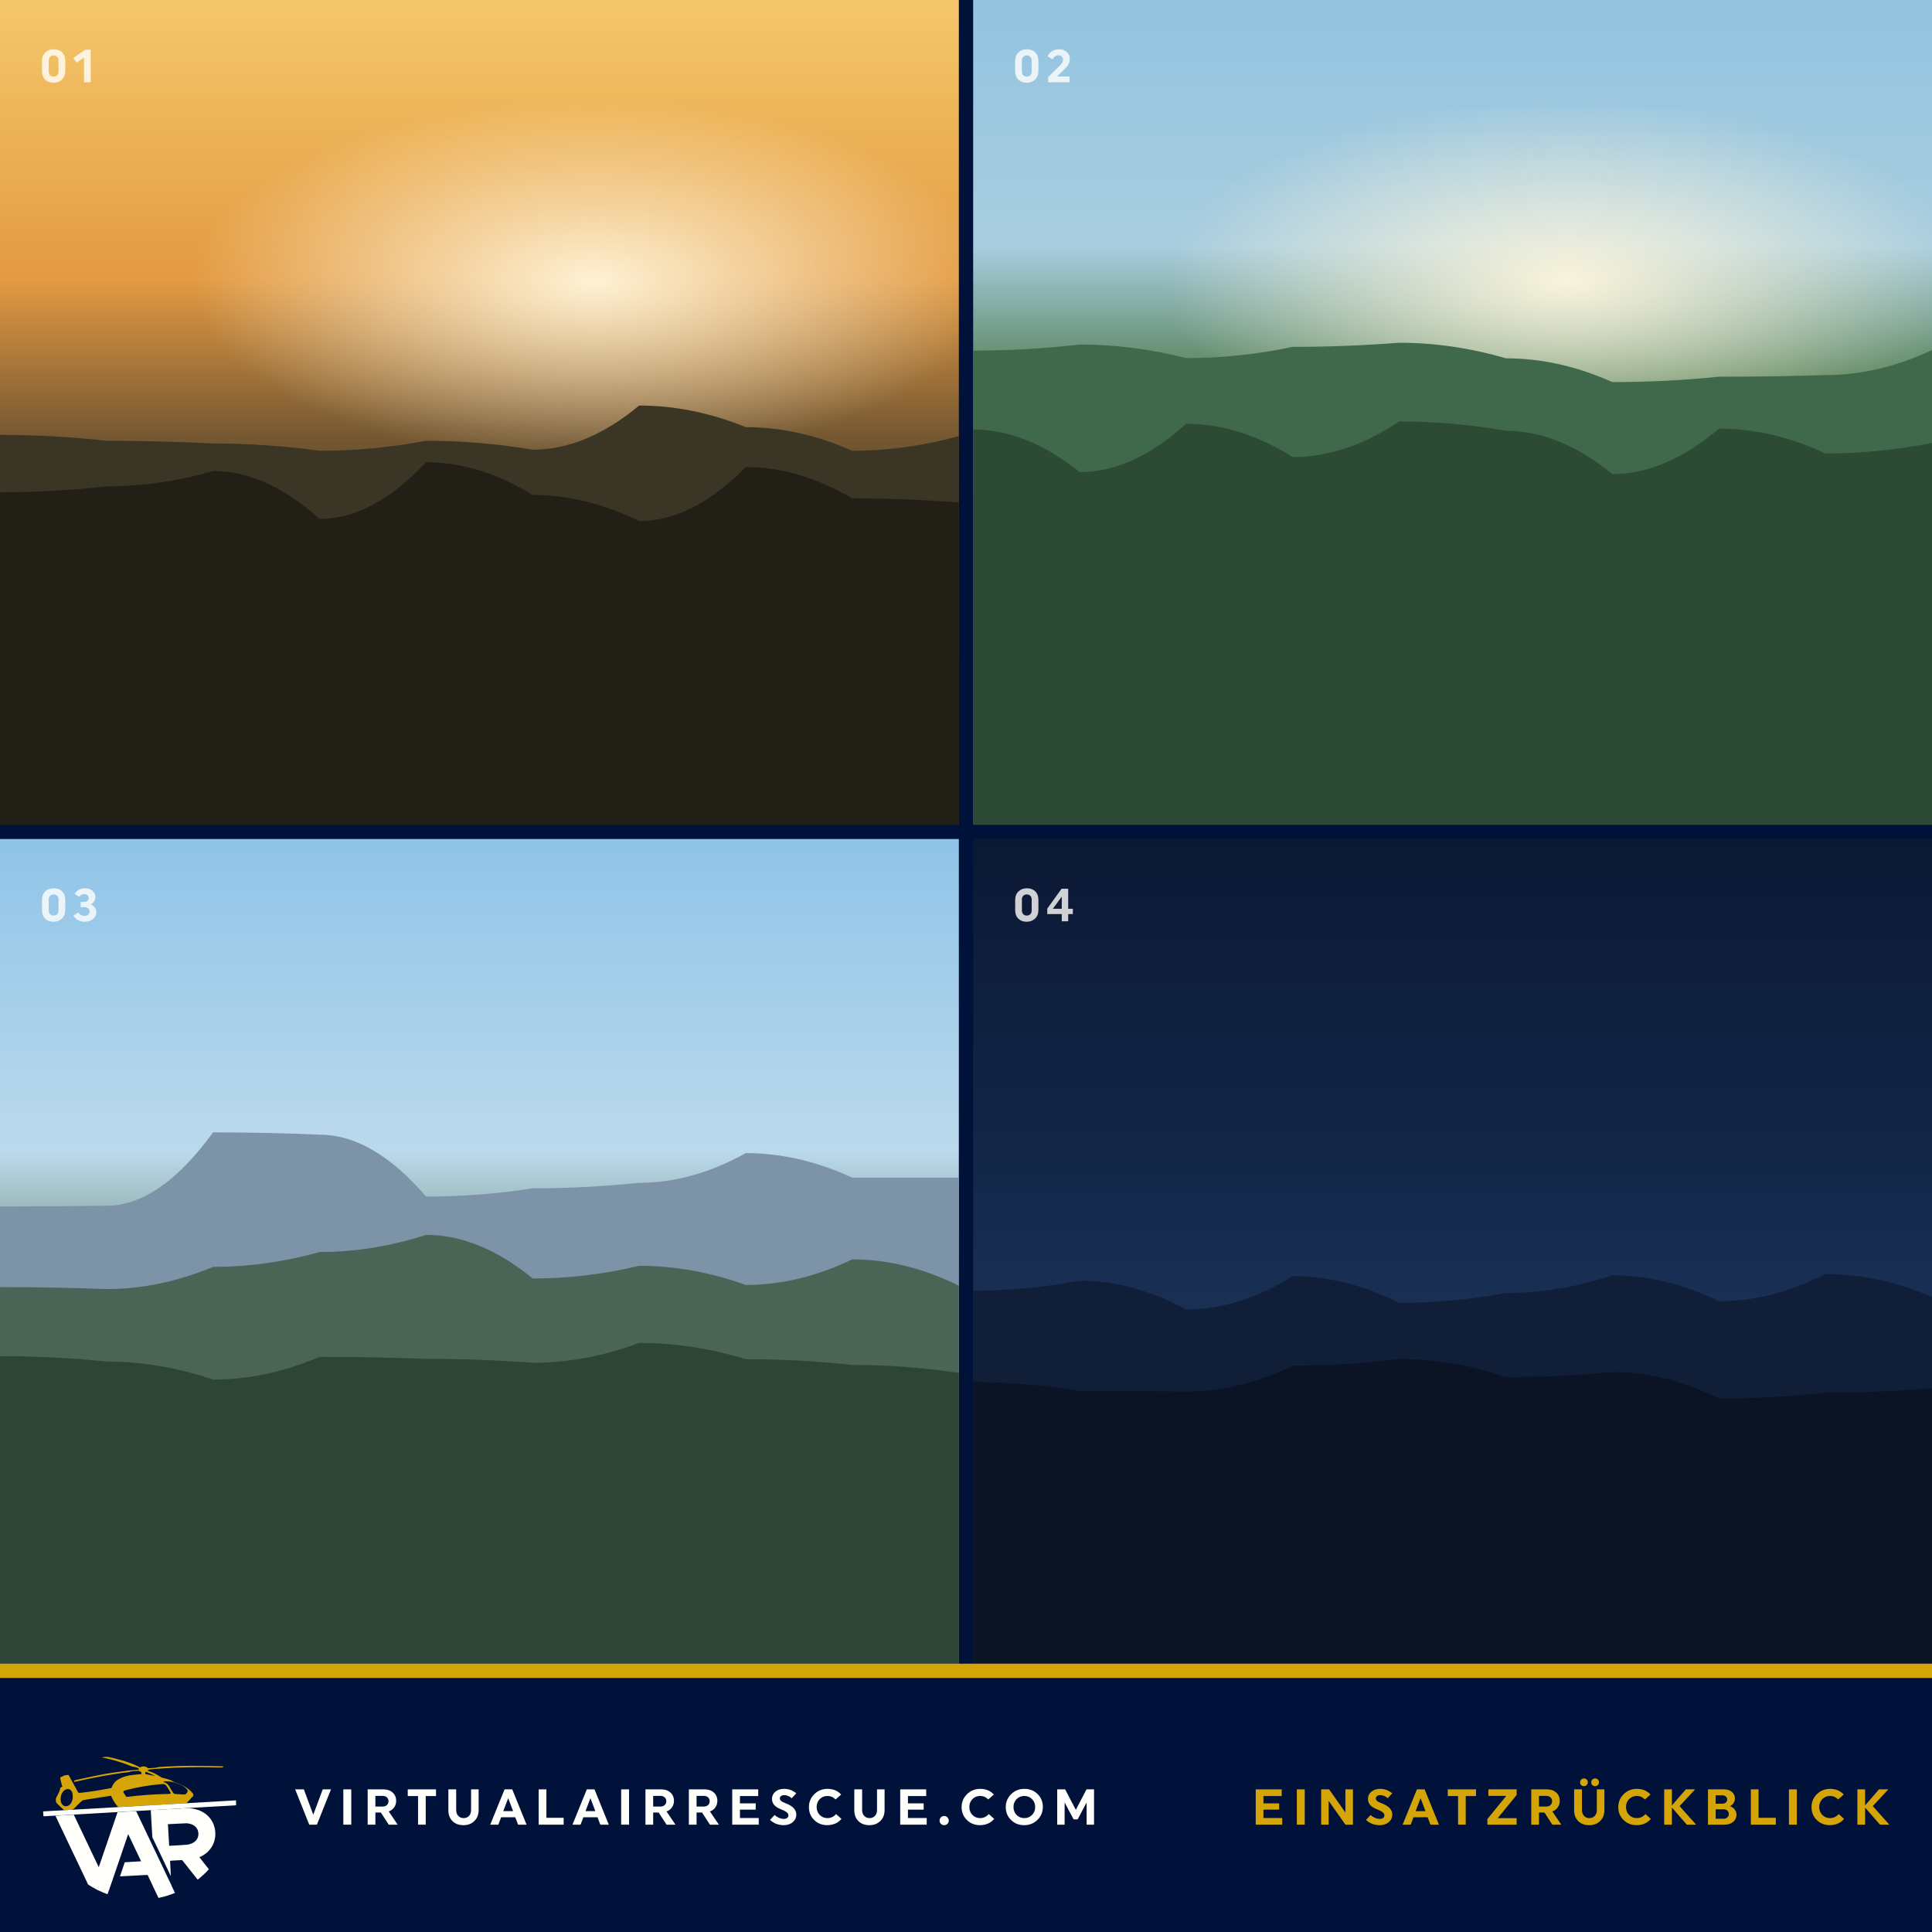
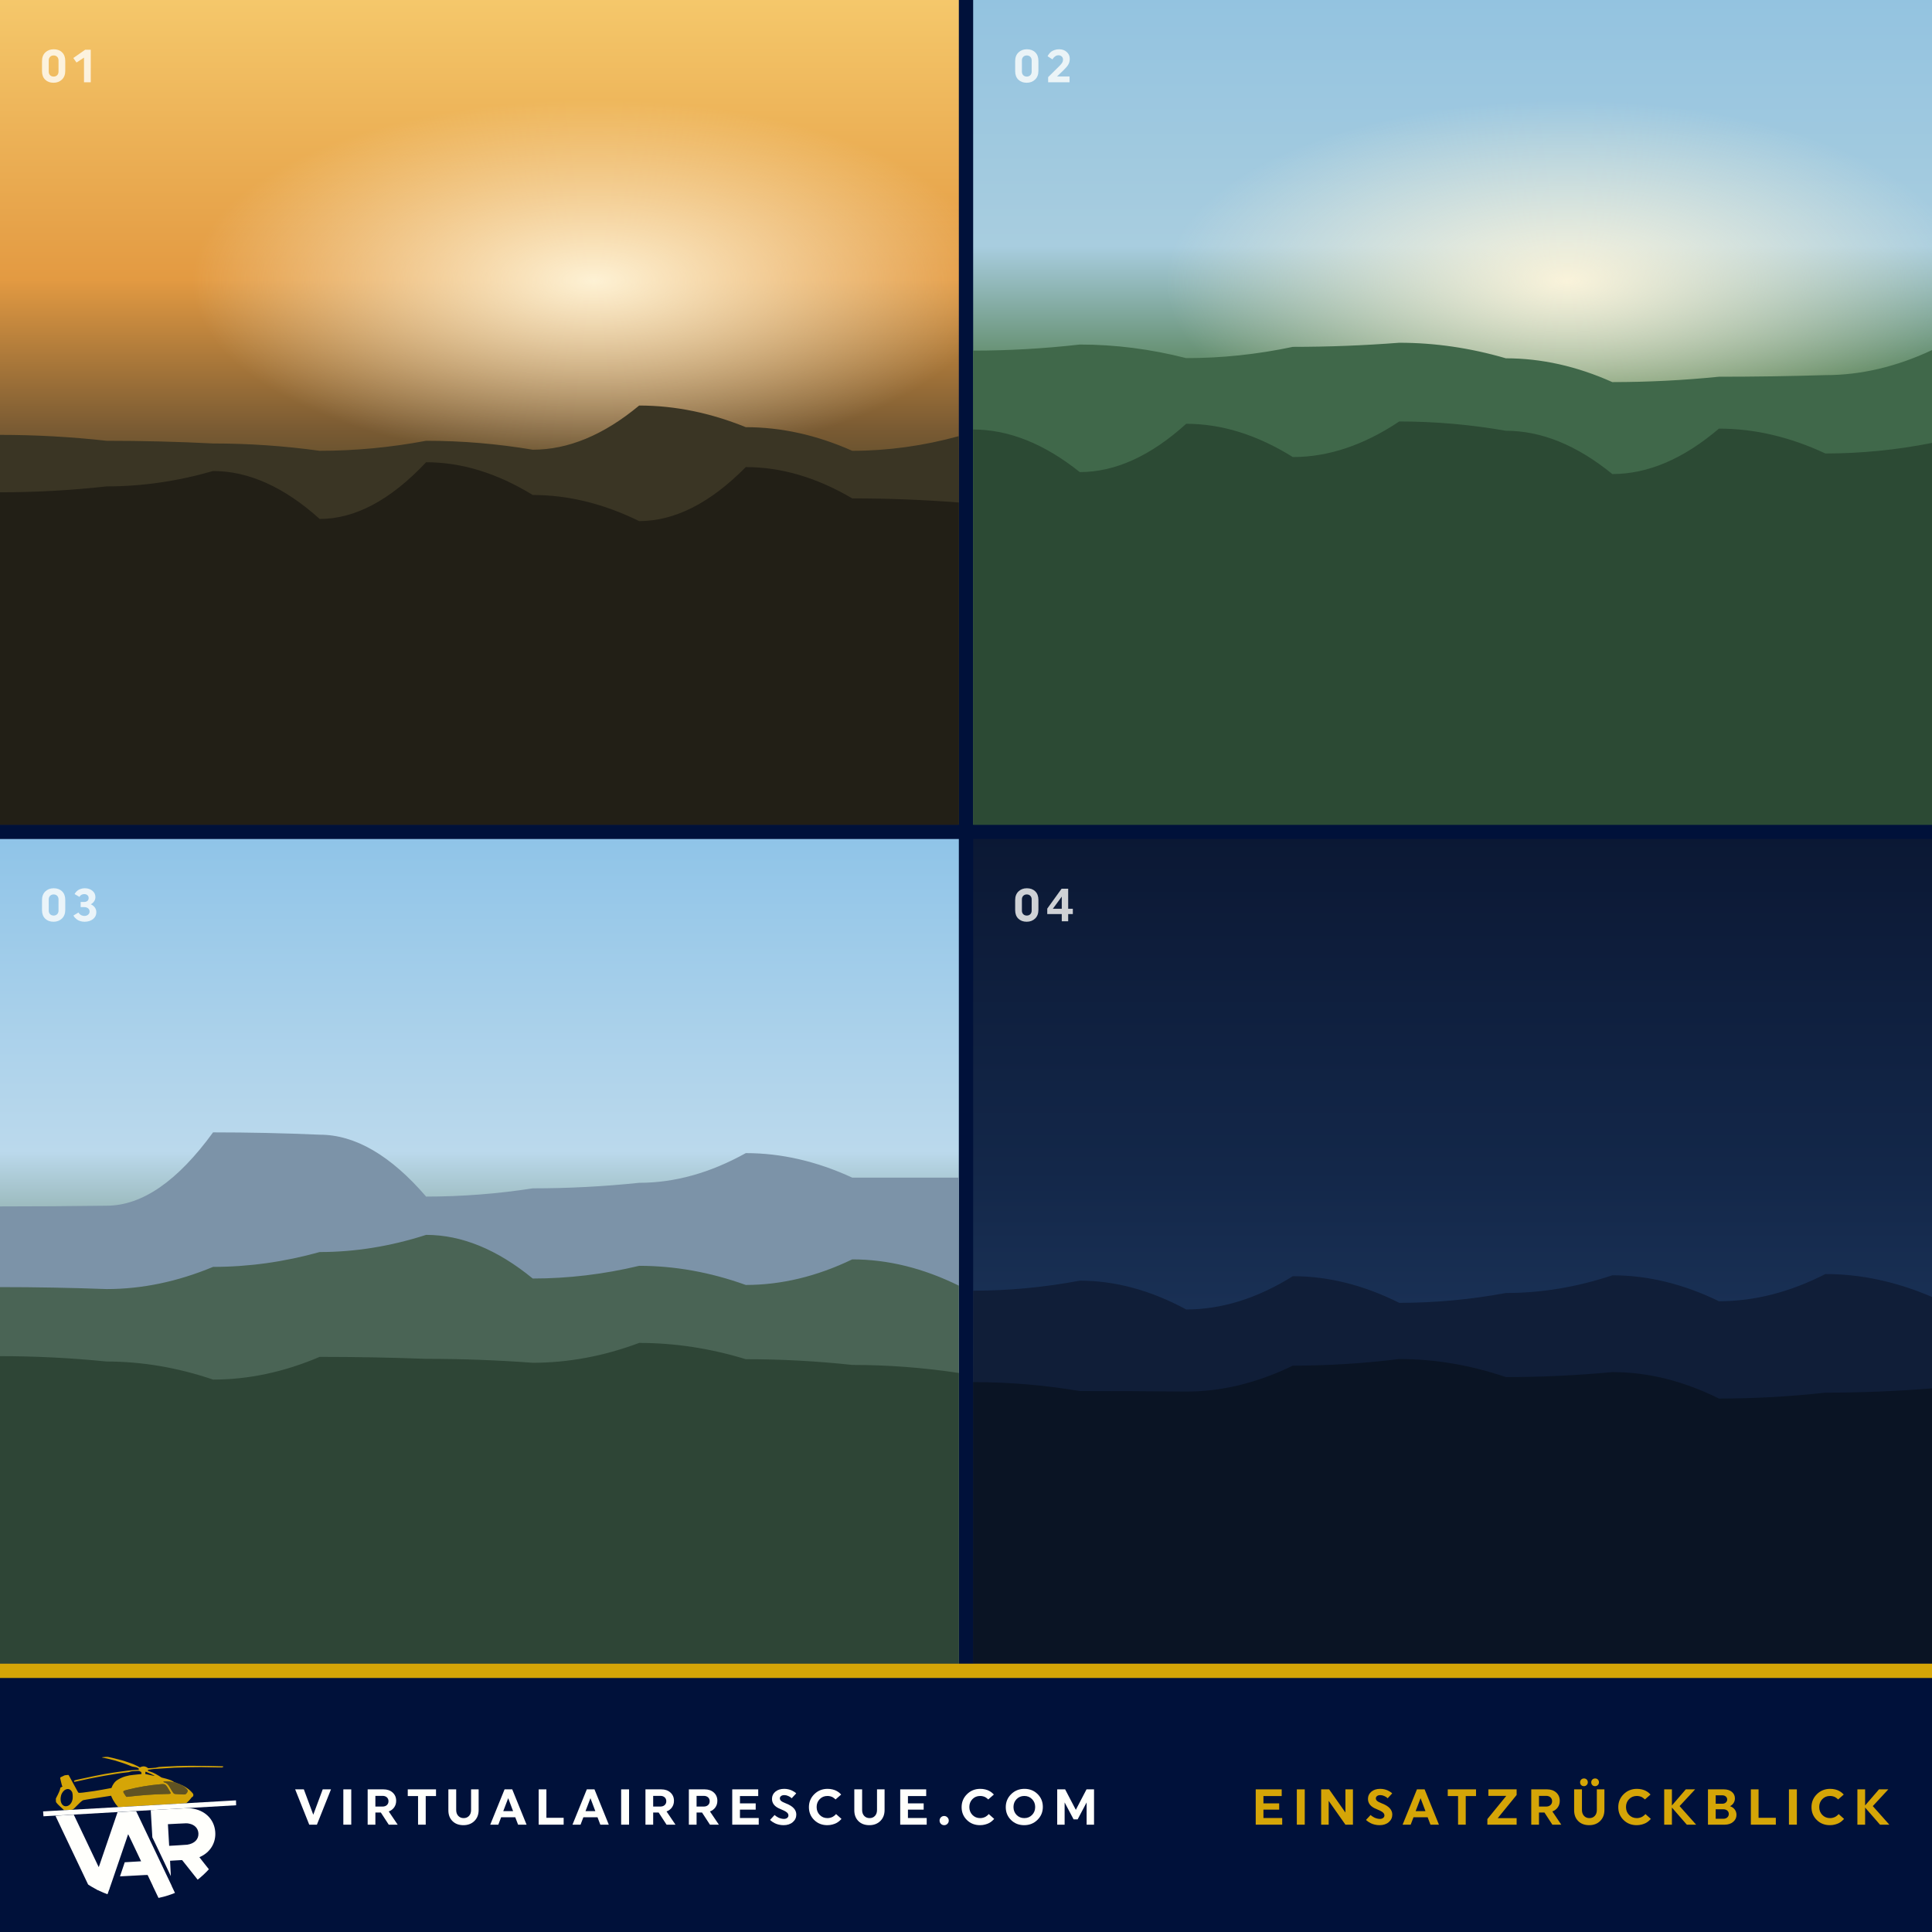
<svg xmlns="http://www.w3.org/2000/svg" viewBox="0 0 1080 1080" width="1080" height="1080">
  <rect width="1080" height="1080" fill="#00113A" />
  <defs>
    <clipPath id="q7">
      <rect x="0.0" y="0.0" width="536.0" height="461.0" />
    </clipPath>
  </defs>
  <g clip-path="url(#q7)">
    <g transform="translate(0.0,0.0)">
      <defs>
        <linearGradient id="sc8" x1="0" y1="0" x2="0" y2="1">
          <stop offset="0%" stop-color="#F5C86B" />
          <stop offset="34%" stop-color="#E39A42" />
          <stop offset="52%" stop-color="#7A5B33" />
          <stop offset="70%" stop-color="#22301F" />
          <stop offset="100%" stop-color="#141D14" />
        </linearGradient>
        <radialGradient id="sc8s">
          <stop offset="0%" stop-color="#FFF6DC" stop-opacity=".95" />
          <stop offset="100%" stop-color="#FFF6DC" stop-opacity="0" />
        </radialGradient>
      </defs>
      <rect width="536.0" height="461.0" fill="url(#sc8)" />
      <ellipse cx="332" cy="157" rx="225" ry="101" fill="url(#sc8s)" />
      <path d="M0,461.0 L0,243.1 Q29.8,243.1 59.6,246.4 Q89.3,246.4 119.1,247.9 Q148.9,247.9 178.7,252.0 Q208.4,252.0 238.2,246.4 Q268.0,246.4 297.8,251.4 Q327.6,251.4 357.3,226.7 Q387.1,226.7 416.9,238.8 Q446.7,238.8 476.4,252.0 Q506.2,252.0 536.0,243.8 L536.0,461.0 Z" fill="#3A3524" />
      <path d="M0,461.0 L0,275.2 Q29.8,275.2 59.6,271.9 Q89.3,271.9 119.1,263.3 Q148.9,263.3 178.7,290.1 Q208.4,290.1 238.2,258.4 Q268.0,258.4 297.8,276.7 Q327.6,276.7 357.3,291.3 Q387.1,291.3 416.9,261.1 Q446.7,261.1 476.4,278.6 Q506.2,278.6 536.0,280.9 L536.0,461.0 Z" fill="#221F16" />
    </g>
  </g>
  <g fill="#FFFFFC" opacity=".8" transform="translate(22.0,46.0)">
    <path transform="translate(0.00,0) scale(0.026,-0.026)" d="M202.0 470.0V230.0Q202.0 181.0 231.0 152.0Q260.0 123.0 307.0 123.0Q354.0 123.0 383.0 152.5Q412.0 182.0 412.0 230.0V470.0Q412.0 518.0 383.0 547.5Q354.0 577.0 307.0 577.0Q260.0 577.0 231.0 547.5Q202.0 518.0 202.0 470.0ZM57.0 240.0V455.0Q57.0 573.0 128.0 641.5Q199.0 710.0 309.0 710.0Q420.0 710.0 488.5 644.0Q557.0 578.0 557.0 460.0V245.0Q557.0 127.0 485.5 58.5Q414.0 -10.0 304.0 -10.0Q194.0 -10.0 125.5 56.0Q57.0 122.0 57.0 240.0Z" />
    <path transform="translate(18.59,0) scale(0.026,-0.026)" d="M15.0 522.0 270.0 700.0H390.0V0.0H245.0V530.0L84.0 425.0Z" />
  </g>
  <defs>
    <clipPath id="q9">
      <rect x="544.0" y="0.0" width="536.0" height="461.0" />
    </clipPath>
  </defs>
  <g clip-path="url(#q9)">
    <g transform="translate(544.0,0.0)">
      <defs>
        <linearGradient id="sc10" x1="0" y1="0" x2="0" y2="1">
          <stop offset="0%" stop-color="#93C3E0" />
          <stop offset="30%" stop-color="#A8CDDF" />
          <stop offset="48%" stop-color="#4E7A4A" />
          <stop offset="74%" stop-color="#335C36" />
          <stop offset="100%" stop-color="#1E3A22" />
        </linearGradient>
        <radialGradient id="sc10s">
          <stop offset="0%" stop-color="#FFF6DC" stop-opacity=".95" />
          <stop offset="100%" stop-color="#FFF6DC" stop-opacity="0" />
        </radialGradient>
      </defs>
      <rect width="536.0" height="461.0" fill="url(#sc10)" />
      <ellipse cx="332" cy="157" rx="225" ry="101" fill="url(#sc10s)" />
      <path d="M0,461.0 L0,196.0 Q29.8,196.0 59.6,192.6 Q89.3,192.6 119.1,200.2 Q148.9,200.2 178.7,193.9 Q208.4,193.9 238.2,191.6 Q268.0,191.6 297.8,200.3 Q327.6,200.3 357.3,213.6 Q387.1,213.6 416.9,210.6 Q446.7,210.6 476.4,209.7 Q506.2,209.7 536.0,195.7 L536.0,461.0 Z" fill="#40684A" />
      <path d="M0,461.0 L0,240.1 Q29.8,240.1 59.6,263.9 Q89.3,263.9 119.1,236.9 Q148.9,236.9 178.7,255.5 Q208.4,255.5 238.2,235.6 Q268.0,235.6 297.8,240.8 Q327.6,240.8 357.3,265.0 Q387.1,265.0 416.9,239.6 Q446.7,239.6 476.4,253.5 Q506.2,253.5 536.0,247.6 L536.0,461.0 Z" fill="#2C4A34" />
    </g>
  </g>
  <g fill="#FFFFFC" opacity=".8" transform="translate(566.0,46.0)">
    <path transform="translate(0.00,0) scale(0.026,-0.026)" d="M202.0 470.0V230.0Q202.0 181.0 231.0 152.0Q260.0 123.0 307.0 123.0Q354.0 123.0 383.0 152.5Q412.0 182.0 412.0 230.0V470.0Q412.0 518.0 383.0 547.5Q354.0 577.0 307.0 577.0Q260.0 577.0 231.0 547.5Q202.0 518.0 202.0 470.0ZM57.0 240.0V455.0Q57.0 573.0 128.0 641.5Q199.0 710.0 309.0 710.0Q420.0 710.0 488.5 644.0Q557.0 578.0 557.0 460.0V245.0Q557.0 127.0 485.5 58.5Q414.0 -10.0 304.0 -10.0Q194.0 -10.0 125.5 56.0Q57.0 122.0 57.0 240.0Z" />
    <path transform="translate(18.59,0) scale(0.026,-0.026)" d="M51.0 111.0 293.0 350.0Q337.0 393.0 354.0 423.0Q371.0 453.0 371.0 489.0Q371.0 528.0 343.5 554.5Q316.0 581.0 273.0 581.0Q235.0 581.0 203.0 558.5Q171.0 536.0 158.0 514.0L145.0 492.0L40.0 560.0Q42.0 566.0 47.0 576.0Q52.0 586.0 72.0 612.0Q92.0 638.0 117.5 658.0Q143.0 678.0 188.5 694.0Q234.0 710.0 287.0 710.0Q386.0 710.0 451.0 651.5Q516.0 593.0 516.0 506.0Q516.0 438.0 487.0 385.5Q458.0 333.0 390.0 268.0L242.0 125.0H511.0V0.0H51.0Z" />
  </g>
  <defs>
    <clipPath id="q11">
      <rect x="0.0" y="469.0" width="536.0" height="461.0" />
    </clipPath>
  </defs>
  <g clip-path="url(#q11)">
    <g transform="translate(0.0,469.0)">
      <defs>
        <linearGradient id="sc12" x1="0" y1="0" x2="0" y2="1">
          <stop offset="0%" stop-color="#8FC4E8" />
          <stop offset="38%" stop-color="#BBD9EC" />
          <stop offset="58%" stop-color="#5F7F63" />
          <stop offset="78%" stop-color="#3C5A45" />
          <stop offset="100%" stop-color="#243A2C" />
        </linearGradient>
      </defs>
      <rect width="536.0" height="461.0" fill="url(#sc12)" />
      <path d="M0,461.0 L0,205.4 Q29.8,205.4 59.6,205.0 Q89.3,205.0 119.1,164.0 Q148.9,164.0 178.7,165.3 Q208.4,165.3 238.2,199.9 Q268.0,199.9 297.8,195.3 Q327.6,195.3 357.3,192.2 Q387.1,192.2 416.9,175.6 Q446.7,175.6 476.4,189.3 Q506.2,189.3 536.0,189.3 L536.0,461.0 Z" fill="#7C93A8" />
      <path d="M0,461.0 L0,250.5 Q29.8,250.5 59.6,251.6 Q89.3,251.6 119.1,239.2 Q148.9,239.2 178.7,230.9 Q208.4,230.9 238.2,221.3 Q268.0,221.3 297.8,245.7 Q327.6,245.7 357.3,238.6 Q387.1,238.6 416.9,249.3 Q446.7,249.3 476.4,235.0 Q506.2,235.0 536.0,249.7 L536.0,461.0 Z" fill="#4A6455" />
      <path d="M0,461.0 L0,289.1 Q29.8,289.1 59.6,292.1 Q89.3,292.1 119.1,302.2 Q148.9,302.2 178.7,289.5 Q208.4,289.5 238.2,290.6 Q268.0,290.6 297.8,292.8 Q327.6,292.8 357.3,281.7 Q387.1,281.7 416.9,290.8 Q446.7,290.8 476.4,294.0 Q506.2,294.0 536.0,298.5 L536.0,461.0 Z" fill="#2E4536" />
    </g>
  </g>
  <g fill="#FFFFFC" opacity=".8" transform="translate(22.0,515.0)">
    <path transform="translate(0.00,0) scale(0.026,-0.026)" d="M202.0 470.0V230.0Q202.0 181.0 231.0 152.0Q260.0 123.0 307.0 123.0Q354.0 123.0 383.0 152.5Q412.0 182.0 412.0 230.0V470.0Q412.0 518.0 383.0 547.5Q354.0 577.0 307.0 577.0Q260.0 577.0 231.0 547.5Q202.0 518.0 202.0 470.0ZM57.0 240.0V455.0Q57.0 573.0 128.0 641.5Q199.0 710.0 309.0 710.0Q420.0 710.0 488.5 644.0Q557.0 578.0 557.0 460.0V245.0Q557.0 127.0 485.5 58.5Q414.0 -10.0 304.0 -10.0Q194.0 -10.0 125.5 56.0Q57.0 122.0 57.0 240.0Z" />
    <path transform="translate(18.59,0) scale(0.026,-0.026)" d="M173.0 415.0H243.0Q292.0 415.0 318.5 438.0Q345.0 461.0 345.0 500.0Q345.0 538.0 318.5 561.0Q292.0 584.0 250.0 584.0Q215.0 584.0 189.5 569.0Q164.0 554.0 156.0 539.0L148.0 524.0L43.0 585.0Q45.0 590.0 49.5 598.5Q54.0 607.0 72.5 628.5Q91.0 650.0 113.5 666.5Q136.0 683.0 176.0 696.5Q216.0 710.0 262.0 710.0Q358.0 710.0 424.0 657.5Q490.0 605.0 490.0 521.0Q490.0 471.0 463.5 430.5Q437.0 390.0 391.0 365.0Q447.0 340.0 478.5 296.0Q510.0 252.0 510.0 194.0Q510.0 103.0 438.5 46.5Q367.0 -10.0 256.0 -10.0Q206.0 -10.0 163.0 4.0Q120.0 18.0 94.5 37.5Q69.0 57.0 50.5 76.5Q32.0 96.0 25.0 110.0L18.0 124.0L126.0 189.0Q127.0 186.0 130.0 181.0Q133.0 176.0 144.5 163.0Q156.0 150.0 169.0 140.5Q182.0 131.0 205.0 123.0Q228.0 115.0 253.0 115.0Q303.0 115.0 334.0 142.5Q365.0 170.0 365.0 209.0Q365.0 251.0 333.0 278.0Q301.0 305.0 242.0 305.0H173.0Z" />
  </g>
  <defs>
    <clipPath id="q13">
      <rect x="544.0" y="469.0" width="536.0" height="461.0" />
    </clipPath>
  </defs>
  <g clip-path="url(#q13)">
    <g transform="translate(544.0,469.0)">
      <defs>
        <linearGradient id="sc14" x1="0" y1="0" x2="0" y2="1">
          <stop offset="0%" stop-color="#0B1834" />
          <stop offset="40%" stop-color="#132749" />
          <stop offset="62%" stop-color="#1B3358" />
          <stop offset="100%" stop-color="#0A1426" />
        </linearGradient>
      </defs>
      <rect width="536.0" height="461.0" fill="url(#sc14)" />
      <path d="M0,461.0 L0,252.5 Q29.8,252.5 59.6,246.9 Q89.3,246.9 119.1,263.0 Q148.9,263.0 178.7,244.4 Q208.4,244.4 238.2,259.3 Q268.0,259.3 297.8,253.8 Q327.6,253.8 357.3,243.9 Q387.1,243.9 416.9,258.4 Q446.7,258.4 476.4,243.2 Q506.2,243.2 536.0,256.0 L536.0,461.0 Z" fill="#101E38" />
      <path d="M0,461.0 L0,303.6 Q29.8,303.6 59.6,308.6 Q89.3,308.6 119.1,308.9 Q148.9,308.9 178.7,294.4 Q208.4,294.4 238.2,290.7 Q268.0,290.7 297.8,300.8 Q327.6,300.8 357.3,298.0 Q387.1,298.0 416.9,312.8 Q446.7,312.8 476.4,309.5 Q506.2,309.5 536.0,307.1 L536.0,461.0 Z" fill="#0A1424" />
    </g>
  </g>
  <g fill="#FFFFFC" opacity=".8" transform="translate(566.0,515.0)">
    <path transform="translate(0.00,0) scale(0.026,-0.026)" d="M202.0 470.0V230.0Q202.0 181.0 231.0 152.0Q260.0 123.0 307.0 123.0Q354.0 123.0 383.0 152.5Q412.0 182.0 412.0 230.0V470.0Q412.0 518.0 383.0 547.5Q354.0 577.0 307.0 577.0Q260.0 577.0 231.0 547.5Q202.0 518.0 202.0 470.0ZM57.0 240.0V455.0Q57.0 573.0 128.0 641.5Q199.0 710.0 309.0 710.0Q420.0 710.0 488.5 644.0Q557.0 578.0 557.0 460.0V245.0Q557.0 127.0 485.5 58.5Q414.0 -10.0 304.0 -10.0Q194.0 -10.0 125.5 56.0Q57.0 122.0 57.0 240.0Z" />
    <path transform="translate(18.59,0) scale(0.026,-0.026)" d="M152.0 269.0H344.0V530.0ZM32.0 272.0 340.0 700.0H482.0V269.0H582.0V155.0H482.0V0.0H344.0V155.0H32.0Z" />
  </g>
  <rect x="0" y="930" width="1080" height="150" fill="#00113A" />
  <rect x="0" y="930" width="1080" height="8" fill="#D5A507" />
  <g transform="translate(24,955.5) scale(0.21094)">
    <defs>
      <clipPath id="n1b15">
        <circle cx="256" cy="256" r="256" />
      </clipPath>
    </defs>
    <g clip-path="url(#n1b15)">
      <circle cx="256" cy="256" r="256" fill="#00113A" />
      <g fill="#D5A507" transform="translate(34.00,126.11) scale(0.444)">
        <path d="M35.7 305.27C27.86 297.99 20 290.67 18.23 289.02C12.94 284.07 7.26 277.76 2.59 271.63C1.3 269.94 1.3 269.94 0.67 259.67C0.04 249.4 0.04 249.4 3.21 243.43C17.85 215.93 25.31 198.26 26.9 187.33C27.45 183.58 26.65 184.36 34.25 180.13C39.92 176.97 39.91 176.98 39.91 175.49C39.91 173.85 39.02 172.61 37.83 172.6C37.11 172.6 37.81 175.22 31.69 149.81C26.64 128.87 26.11 126.2 26.67 124.15C27.12 122.49 32.62 119.37 41.13 115.95C46.53 113.78 47.49 113.3 48.58 112.26C50.67 110.26 58.97 108.69 71.24 107.99C77.19 107.64 74.98 104.81 89.29 131.15C96.15 143.79 105.73 161.29 110.57 170.04C115.41 178.79 120.75 188.62 122.44 191.88C129.48 205.52 134.23 213.21 136.29 214.34C139.72 216.22 170.18 212.83 229.23 204.01C250.02 200.91 306.75 190.88 330.23 186.17C332.66 185.68 332.66 185.68 333.54 183.12C338.5 168.63 350.1 151.3 360.17 143.32C372.8 133.3 397.13 121.34 414.41 116.63C435.84 110.79 444.66 109.17 464.81 107.34C479.81 105.98 511.76 102.62 512.05 102.38C512.08 102.36 511.65 99.49 511.1 96.01C510.1 89.68 510.1 89.68 506.87 88.58C502.65 87.13 501 86.26 499.45 84.67C498.18 83.37 498.18 83.37 487.88 83.75C459.05 84.82 451.08 85.73 441.9 89.01C435.4 91.33 435.45 91.31 428.8 91.97C362.81 98.45 214.12 125.11 126.21 146.21C111.13 149.83 109.91 149.82 109.35 146.09C108.62 141.18 110.96 140.04 130.7 135.68C199.78 120.43 262.82 107.4 294.63 101.81C336.98 94.36 431.41 81.22 452.54 79.84C455.13 79.67 462.05 79.18 467.91 78.75C473.77 78.33 480.74 77.91 483.41 77.82C496.02 77.41 495.76 77.44 495.55 76.49C495.44 76.03 495.28 74.08 495.18 72.17C495.01 68.69 495.01 68.69 493.75 68.38C493.06 68.2 491.24 67.34 489.71 66.47C482.4 62.32 482.87 62.48 475.05 61.23C461.69 59.09 454.17 57.41 449.82 55.59C448.42 55 444.91 53.47 442.02 52.19C431.61 47.57 418.28 42.66 392.8 34.08C364.87 24.67 339.59 17.5 311.76 11.09C299.95 8.37 299.99 8.38 290.21 6.6C279.38 4.63 274.04 3.36 274.55 2.87C275.14 2.3 289.73 0.65 297.88 0.23C311.16 -0.46 311.55 -0.4 341.15 6.74C389.7 18.46 402.15 22.04 437.97 34.58C462.99 43.33 472.02 47.05 486.52 54.55C489.7 56.2 494.13 58.47 496.36 59.59C498.58 60.72 500.74 61.86 501.14 62.13C501.87 62.62 501.89 62.62 504.82 61.38C519.4 55.23 529.43 55.03 540.79 60.69C546.35 63.46 548.17 64.78 548.98 66.6C549.58 67.97 555.31 67.94 575.92 66.45C598.39 64.83 598.39 64.83 607.34 62.29C614.29 60.32 614.14 60.33 639.56 58.79C703.41 54.93 756.26 53.13 806.36 53.13C858.12 53.13 977.54 55.09 996.82 56.26C1000.43 56.48 1001.17 58.14 998.71 60.49C995.29 63.76 991.43 63.94 948.73 62.85C873.08 60.91 856.08 60.83 788.97 62.17C722.22 63.5 694.67 64.8 620.01 70.11C613.86 70.55 607 70.98 604.77 71.07C591.89 71.59 573.5 73.35 567.47 74.64C561.97 75.82 561.32 75.9 556.36 76.04C551.11 76.19 551.11 76.19 550.94 78.75C550.84 80.16 550.57 81.77 550.34 82.33C550.01 83.11 549.99 83.38 550.24 83.47C550.42 83.53 553.42 84.55 556.9 85.72C560.39 86.9 566.25 88.96 569.93 90.32C573.61 91.67 576.74 92.77 576.89 92.77C580.14 92.77 614.7 111.79 625.81 119.69C630.93 123.34 630.93 123.34 636.87 124.75C672.02 133.12 689.95 139.38 701.29 147.24C705.18 149.93 705.18 149.93 720.24 155.31C752.95 166.98 765.35 173.35 790.99 191.66C799.5 197.73 816.67 214.97 819.64 220.42C823.42 227.36 820.75 237.21 814.42 239.63C811.9 240.59 812.26 240.2 804.25 250.61C795.46 262.02 780.6 276.24 776.87 276.82C775.66 277 373.53 299.94 373.25 299.84C371.87 299.33 359.32 284.34 355.46 278.59C344.66 262.51 338.75 252.16 334.39 241.69C332.21 236.45 330.36 232.1 330.28 232.02C329.97 231.71 213.68 249.73 187.97 254.08C164.08 258.12 163.13 258.35 158.5 261.43C151.54 266.06 146.73 270.44 129.11 288.18C98.73 318.77 105.03 315.29 77.25 316.85C63.91 317.61 52.31 318.29 51.48 318.37C49.96 318.52 49.96 318.52 35.7 305.27ZM65.16 294.35C83.73 291.12 97.51 273.39 100.91 248.38C101.38 244.97 101.37 230.17 100.9 226C99.56 213.99 98.8 211.61 94.02 204.55C76.64 178.83 40.43 194.92 31.18 232.47C22.2 268.91 38.7 298.96 65.16 294.35ZM426.51 238.42C508.82 228.76 585.47 223.14 652.64 221.81C692.24 221.03 690.56 222.48 677.71 200.11C656.08 162.43 653.86 160.82 626.75 163.14C557.73 169.02 495.94 179.34 427.86 196.36C408.78 201.13 406.7 201.91 404.56 205.13C401.84 209.25 402.31 210.47 412.79 226.27C421.54 239.45 421.09 239.05 426.51 238.42ZM771.34 224.12C780.47 221.3 789.76 206.88 786.96 199.86C783.31 190.7 764.16 174.62 748.38 167.48C741.64 164.43 718.63 155.97 707.64 152.51C687.74 146.23 651.12 143.59 643.34 147.88C640.63 149.37 642.43 150.74 649.96 152.91C662.3 156.47 670.56 163.87 679.03 178.98C687.23 193.6 699.29 212.89 702.16 215.99C707.1 221.32 707.66 221.47 727.59 222.62C764.71 224.76 768.81 224.9 771.34 224.12ZM591.15 114.24C591.15 114.08 588 112.11 584.82 110.28C578.3 106.55 556.35 96.34 545.07 91.8C543.08 91 540.82 89.97 540.03 89.52C537.82 88.26 535.19 88.74 534.96 90.44C534.72 92.22 534.14 101.92 534.27 102.04C534.33 102.09 541.55 103.67 550.3 105.55C559.05 107.43 571.61 110.17 578.21 111.63C589.8 114.19 591.15 114.47 591.15 114.24Z" fill-rule="evenodd" />
+         <path d="M426.51 238.42C508.82 228.76 585.47 223.14 652.64 221.81C692.24 221.03 690.56 222.48 677.71 200.11C656.08 162.43 653.86 160.82 626.75 163.14C557.73 169.02 495.94 179.34 427.86 196.36C408.78 201.13 406.7 201.91 404.56 205.13C401.84 209.25 402.31 210.47 412.79 226.27C421.54 239.45 421.09 239.05 426.51 238.42ZM771.34 224.12C780.47 221.3 789.76 206.88 786.96 199.86C783.31 190.7 764.16 174.62 748.38 167.48C741.64 164.43 718.63 155.97 707.64 152.51C687.74 146.23 651.12 143.59 643.34 147.88C640.63 149.37 642.43 150.74 649.96 152.91C662.3 156.47 670.56 163.87 679.03 178.98C687.23 193.6 699.29 212.89 702.16 215.99C707.1 221.32 707.66 221.47 727.59 222.62C764.71 224.76 768.81 224.9 771.34 224.12Z" opacity="0.45" />
      </g>
      <g transform="translate(256,256) rotate(-3.275)">
        <rect x="-614.4" y="0" width="1228.8" height="13" fill="#FFFFFC" />
      </g>
      <g transform="rotate(-3.275 256 256)">
        <defs>
          <clipPath id="wc1b15">
            <circle cx="256" cy="256" r="249.00" />
          </clipPath>
        </defs>
        <g clip-path="url(#wc1b15)">
          <g fill="#FFFFFC" transform="translate(32.03,269.00) scale(0.42394)">
            <path d="M195.1 478.09C193.93 477.63 193.3 476.14 173.69 427.85C169.31 417.07 161.96 399.04 157.36 387.77C144.85 357.16 130.53 321.99 124.7 307.6C121.86 300.58 116.25 286.82 112.24 277.02C99.77 246.52 89.4 221.12 84.01 207.84C76.29 188.85 63.1 156.48 36.82 92.04C5.35 14.87 0 1.67 0 1.08C0 0.81 25.85 0.66 57.45 0.74L114.9 0.89L119.73 12.77C122.38 19.3 128.74 34.93 133.87 47.51C145.14 75.16 159.52 110.48 170.14 136.58C174.45 147.19 182.06 165.9 187.05 178.15C196.26 200.76 206.8 226.67 220.74 260.99C224.99 271.44 230.49 284.93 232.96 290.97C235.43 297.02 240.44 309.31 244.09 318.29C251.9 337.51 251.75 337.2 252.42 336.01C252.69 335.53 256.69 325.8 261.33 314.39C269.84 293.41 277.55 274.47 295.12 231.29C300.44 218.23 308.05 199.52 312.04 189.73C318.74 173.26 325.93 155.59 346.48 105.11C350.8 94.49 358.42 75.79 363.41 63.54C368.4 51.29 376.16 32.19 380.66 21.08L388.83 0.89L446.64 0.59C478.44 0.43 504.66 0.45 504.91 0.64C505.16 0.82 508.67 9.11 512.7 19.04C516.73 28.98 524.11 47.13 529.11 59.38C541.84 90.6 555.55 124.24 565.9 149.64C570.75 161.56 578.1 179.6 582.23 189.73C586.36 199.85 593.99 218.56 599.17 231.29C604.36 244.03 612.91 265.01 618.18 277.91C633.59 315.68 644.01 341.24 650.83 358.08C654.35 366.73 659.95 380.49 663.29 388.66C666.63 396.82 673.22 412.99 677.95 424.58C682.68 436.18 689.46 452.8 693.03 461.52C696.6 470.24 699.52 477.52 699.52 477.7C699.52 477.88 673.66 478.03 642.04 478.03L584.56 478.03L581.68 471.05C577.2 460.19 560.23 418.53 557.18 410.93C555.68 407.17 554.19 403.76 553.87 403.36C553.42 402.77 535.39 402.61 467.27 402.61C419.95 402.61 381.24 402.46 381.24 402.26C381.24 402.07 384.56 393.72 388.61 383.71C396.8 363.5 408.21 335.11 412.82 323.49L415.81 315.92L467.08 315.77L518.34 315.62L513.87 304.63C511.41 298.59 505.44 283.89 500.59 271.97C495.75 260.05 487.88 240.68 483.1 228.92C478.32 217.16 470.83 198.72 466.45 187.95C450.59 148.87 447.82 142.25 447.34 142.09C447.07 142 445.2 146.13 443.18 151.28C441.16 156.42 434.67 172.52 428.75 187.05C422.83 201.59 414.81 221.36 410.93 231C407.04 240.63 399.56 259.07 394.3 271.97C376.24 316.27 366.82 339.41 358.64 359.56C345.14 392.83 338.8 408.42 330.37 429.04C311.03 476.38 310.36 477.95 309.1 478.28C307.23 478.79 196.4 478.6 195.1 478.09ZM881.95 474.91C879.81 472 876.03 466.65 856.48 438.84C852.23 432.79 840.49 416.09 830.38 401.72C820.26 387.35 807.21 368.78 801.36 360.45C784.84 336.91 776.14 324.62 775.21 323.48C774.4 322.5 772.01 322.45 736.79 322.59L699.23 322.74L698.93 370.83L698.63 418.92L690.21 398.15C685.57 386.72 677.74 367.49 672.81 355.4C667.87 343.32 660.52 325.28 656.47 315.32C652.42 305.36 644.8 286.65 639.54 273.75C634.28 260.85 625.94 240.41 621.01 228.33C616.08 216.24 608.68 198.2 604.57 188.24L597.09 170.13L596.94 85.03L596.79 -0.07L711.55 0.16C835.48 0.41 832.04 0.32 850.36 3.58C934.1 18.49 989.12 78.21 991.5 156.77C993.56 225.09 954.38 283.51 889.7 308.51C886.35 309.81 883.62 311.05 883.61 311.28C883.61 311.67 888.25 318.33 910.61 350.06C915.44 356.92 922.68 367.21 926.69 372.92C930.71 378.64 938.14 389.19 943.21 396.38C948.28 403.56 955.61 413.98 959.5 419.54C963.39 425.09 972.96 438.72 980.78 449.82C999.57 476.5 1000 477.12 1000 477.61C1000 477.84 973.95 478.03 942.12 478.03C884.24 478.03 884.24 478.03 881.95 474.91ZM812.44 228.62C858.16 224.16 885.99 198.77 885.99 161.52C885.99 130.34 865.44 106.28 831.53 97.74C817.42 94.19 818.24 94.23 756.09 93.98L698.93 93.75L698.93 161.48L698.93 229.22L752.61 229.22C784.27 229.22 808.81 228.97 812.44 228.62Z" fill-rule="evenodd" />
            <path d="M192.83 474.62 L311.60 474.62 L252.04 614.97 L252.04 614.97 ZM582.75 474.62 L697.88 474.62 L780.63 678.62 L666.26 678.62 ZM887.32 474.62 L997.18 474.62 L1138.70 678.62 L1067.96 678.62 Z" />
          </g>
        </g>
      </g>
    </g>
  </g>
  <g fill="#FFFFFC" transform="translate(165.0,1020.0)">
    <path transform="translate(0.00,0) scale(0.0282,-0.0282)" d="M279.0 0.0 0.0 700.0H172.0L359.0 197.0L546.0 700.0H710.0L431.0 0.0Z" />
    <path transform="translate(24.53,0) scale(0.0282,-0.0282)" d="M85.0 0.0V700.0H242.0V0.0Z" />
    <path transform="translate(38.27,0) scale(0.0282,-0.0282)" d="M374.0 571.0H233.0V359.0H374.0Q429.0 359.0 461.0 388.5Q493.0 418.0 493.0 465.0Q493.0 512.0 461.0 541.5Q429.0 571.0 374.0 571.0ZM80.0 0.0V700.0H393.0Q505.0 700.0 575.0 637.0Q645.0 574.0 645.0 473.0Q645.0 399.0 605.5 343.0Q566.0 287.0 498.0 262.0L675.0 0.0H498.0L341.0 241.0H233.0V0.0Z" />
    <path transform="translate(62.52,0) scale(0.0282,-0.0282)" d="M575.0 567.0H371.0V0.0H219.0V567.0H15.0V700.0H575.0Z" />
    <path transform="translate(83.67,0) scale(0.0282,-0.0282)" d="M520.0 700.0H670.0V290.0Q670.0 156.0 586.0 73.0Q502.0 -10.0 368.0 -10.0Q233.0 -10.0 151.5 70.5Q70.0 151.0 70.0 285.0V700.0H225.0V290.0Q225.0 218.0 266.0 174.0Q307.0 130.0 373.0 130.0Q439.0 130.0 479.5 174.0Q520.0 218.0 520.0 290.0Z" />
    <path transform="translate(109.05,0) scale(0.0282,-0.0282)" d="M356.0 525.0 258.0 268.0H453.0ZM436.0 700.0 720.0 0.0H552.0L496.0 147.0H216.0L160.0 0.0H0.0L284.0 700.0Z" />
    <path transform="translate(133.87,0) scale(0.0282,-0.0282)" d="M575.0 0.0H80.0V700.0H233.0V136.0H575.0Z" />
    <path transform="translate(155.02,0) scale(0.0282,-0.0282)" d="M356.0 525.0 258.0 268.0H453.0ZM436.0 700.0 720.0 0.0H552.0L496.0 147.0H216.0L160.0 0.0H0.0L284.0 700.0Z" />
    <path transform="translate(179.83,0) scale(0.0282,-0.0282)" d="M85.0 0.0V700.0H242.0V0.0Z" />
    <path transform="translate(193.56,0) scale(0.0282,-0.0282)" d="M374.0 571.0H233.0V359.0H374.0Q429.0 359.0 461.0 388.5Q493.0 418.0 493.0 465.0Q493.0 512.0 461.0 541.5Q429.0 571.0 374.0 571.0ZM80.0 0.0V700.0H393.0Q505.0 700.0 575.0 637.0Q645.0 574.0 645.0 473.0Q645.0 399.0 605.5 343.0Q566.0 287.0 498.0 262.0L675.0 0.0H498.0L341.0 241.0H233.0V0.0Z" />
    <path transform="translate(217.82,0) scale(0.0282,-0.0282)" d="M374.0 571.0H233.0V359.0H374.0Q429.0 359.0 461.0 388.5Q493.0 418.0 493.0 465.0Q493.0 512.0 461.0 541.5Q429.0 571.0 374.0 571.0ZM80.0 0.0V700.0H393.0Q505.0 700.0 575.0 637.0Q645.0 574.0 645.0 473.0Q645.0 399.0 605.5 343.0Q566.0 287.0 498.0 262.0L675.0 0.0H498.0L341.0 241.0H233.0V0.0Z" />
    <path transform="translate(242.07,0) scale(0.0282,-0.0282)" d="M605.0 0.0H80.0V700.0H595.0V567.0H233.0V422.0H545.0V298.0H233.0V132.0H605.0Z" />
    <path transform="translate(264.91,0) scale(0.0282,-0.0282)" d="M340.0 419.0Q540.0 341.0 540.0 200.0Q540.0 110.0 470.0 50.0Q400.0 -10.0 287.0 -10.0Q238.0 -10.0 192.5 1.0Q147.0 12.0 117.0 27.0Q87.0 42.0 64.0 57.5Q41.0 73.0 30.0 84.0L20.0 95.0L110.0 192.0Q113.0 189.0 119.0 183.5Q125.0 178.0 144.0 164.5Q163.0 151.0 183.5 141.0Q204.0 131.0 234.5 122.5Q265.0 114.0 295.0 114.0Q334.0 114.0 359.0 133.5Q384.0 153.0 384.0 183.0Q384.0 218.0 350.0 245.5Q316.0 273.0 225.0 310.0Q58.0 375.0 58.0 511.0Q58.0 598.0 125.0 654.0Q192.0 710.0 301.0 710.0Q344.0 710.0 384.0 700.5Q424.0 691.0 450.5 678.0Q477.0 665.0 498.0 652.0Q519.0 639.0 528.0 630.0L538.0 620.0L448.0 523.0Q441.0 530.0 429.0 540.5Q417.0 551.0 379.5 568.5Q342.0 586.0 303.0 586.0Q261.0 586.0 237.5 567.0Q214.0 548.0 214.0 523.0Q214.0 492.0 240.5 469.5Q267.0 447.0 340.0 419.0Z" />
    <path transform="translate(285.92,0) scale(0.0282,-0.0282)" d="M415.0 710.0Q467.0 710.0 513.5 698.5Q560.0 687.0 590.0 670.5Q620.0 654.0 642.0 637.0Q664.0 620.0 674.0 608.0L684.0 597.0L572.0 499.0Q570.0 502.0 566.0 506.5Q562.0 511.0 547.0 523.0Q532.0 535.0 515.5 544.5Q499.0 554.0 471.0 561.5Q443.0 569.0 413.0 569.0Q320.0 569.0 259.0 506.0Q198.0 443.0 198.0 350.0Q198.0 256.0 259.0 193.0Q320.0 130.0 413.0 130.0Q445.0 130.0 474.0 138.5Q503.0 147.0 522.0 158.5Q541.0 170.0 555.0 182.0Q569.0 194.0 576.0 202.0L582.0 211.0L690.0 115.0Q686.0 110.0 679.0 101.5Q672.0 93.0 647.0 71.5Q622.0 50.0 592.0 33.5Q562.0 17.0 513.0 3.5Q464.0 -10.0 410.0 -10.0Q254.0 -10.0 149.5 92.5Q45.0 195.0 45.0 347.0Q45.0 499.0 152.0 604.5Q259.0 710.0 415.0 710.0Z" />
    <path transform="translate(310.59,0) scale(0.0282,-0.0282)" d="M520.0 700.0H670.0V290.0Q670.0 156.0 586.0 73.0Q502.0 -10.0 368.0 -10.0Q233.0 -10.0 151.5 70.5Q70.0 151.0 70.0 285.0V700.0H225.0V290.0Q225.0 218.0 266.0 174.0Q307.0 130.0 373.0 130.0Q439.0 130.0 479.5 174.0Q520.0 218.0 520.0 290.0Z" />
    <path transform="translate(335.97,0) scale(0.0282,-0.0282)" d="M605.0 0.0H80.0V700.0H595.0V567.0H233.0V422.0H545.0V298.0H233.0V132.0H605.0Z" />
    <path transform="translate(358.82,0) scale(0.0282,-0.0282)" d="M141.0 172.0Q178.0 172.0 205.0 145.0Q232.0 118.0 232.0 81.0Q232.0 43.0 205.5 16.5Q179.0 -10.0 141.0 -10.0Q103.0 -10.0 76.5 16.5Q50.0 43.0 50.0 81.0Q50.0 119.0 76.5 145.5Q103.0 172.0 141.0 172.0Z" />
    <path transform="translate(371.28,0) scale(0.0282,-0.0282)" d="M415.0 710.0Q467.0 710.0 513.5 698.5Q560.0 687.0 590.0 670.5Q620.0 654.0 642.0 637.0Q664.0 620.0 674.0 608.0L684.0 597.0L572.0 499.0Q570.0 502.0 566.0 506.5Q562.0 511.0 547.0 523.0Q532.0 535.0 515.5 544.5Q499.0 554.0 471.0 561.5Q443.0 569.0 413.0 569.0Q320.0 569.0 259.0 506.0Q198.0 443.0 198.0 350.0Q198.0 256.0 259.0 193.0Q320.0 130.0 413.0 130.0Q445.0 130.0 474.0 138.5Q503.0 147.0 522.0 158.5Q541.0 170.0 555.0 182.0Q569.0 194.0 576.0 202.0L582.0 211.0L690.0 115.0Q686.0 110.0 679.0 101.5Q672.0 93.0 647.0 71.5Q622.0 50.0 592.0 33.5Q562.0 17.0 513.0 3.5Q464.0 -10.0 410.0 -10.0Q254.0 -10.0 149.5 92.5Q45.0 195.0 45.0 347.0Q45.0 499.0 152.0 604.5Q259.0 710.0 415.0 710.0Z" />
    <path transform="translate(395.96,0) scale(0.0282,-0.0282)" d="M413.0 130.0Q505.0 130.0 566.5 193.0Q628.0 256.0 628.0 350.0Q628.0 443.0 566.5 506.0Q505.0 569.0 413.0 569.0Q320.0 569.0 259.0 506.0Q198.0 443.0 198.0 350.0Q198.0 256.0 259.0 193.0Q320.0 130.0 413.0 130.0ZM152.0 604.5Q259.0 710.0 415.0 710.0Q571.0 710.0 675.5 607.0Q780.0 504.0 780.0 352.0Q780.0 200.0 673.0 95.0Q566.0 -10.0 410.0 -10.0Q254.0 -10.0 149.5 92.5Q45.0 195.0 45.0 347.0Q45.0 499.0 152.0 604.5Z" />
    <path transform="translate(423.73,0) scale(0.0282,-0.0282)" d="M405.0 105.0 227.0 441.0V0.0H80.0V700.0H237.0L449.0 294.0L661.0 700.0H810.0V0.0H663.0V441.0L485.0 105.0Z" />
  </g>
  <g fill="#D5A507" transform="translate(699.7,1020.0)">
    <path transform="translate(0.00,0) scale(0.0282,-0.0282)" d="M605.0 0.0H80.0V700.0H595.0V567.0H233.0V422.0H545.0V298.0H233.0V132.0H605.0Z" />
    <path transform="translate(22.84,0) scale(0.0282,-0.0282)" d="M85.0 0.0V700.0H242.0V0.0Z" />
    <path transform="translate(36.58,0) scale(0.0282,-0.0282)" d="M561.0 0.0 229.0 472.0V0.0H80.0V700.0H238.0L561.0 240.0V700.0H710.0V0.0Z" />
    <path transform="translate(63.37,0) scale(0.0282,-0.0282)" d="M340.0 419.0Q540.0 341.0 540.0 200.0Q540.0 110.0 470.0 50.0Q400.0 -10.0 287.0 -10.0Q238.0 -10.0 192.5 1.0Q147.0 12.0 117.0 27.0Q87.0 42.0 64.0 57.5Q41.0 73.0 30.0 84.0L20.0 95.0L110.0 192.0Q113.0 189.0 119.0 183.5Q125.0 178.0 144.0 164.5Q163.0 151.0 183.5 141.0Q204.0 131.0 234.5 122.5Q265.0 114.0 295.0 114.0Q334.0 114.0 359.0 133.5Q384.0 153.0 384.0 183.0Q384.0 218.0 350.0 245.5Q316.0 273.0 225.0 310.0Q58.0 375.0 58.0 511.0Q58.0 598.0 125.0 654.0Q192.0 710.0 301.0 710.0Q344.0 710.0 384.0 700.5Q424.0 691.0 450.5 678.0Q477.0 665.0 498.0 652.0Q519.0 639.0 528.0 630.0L538.0 620.0L448.0 523.0Q441.0 530.0 429.0 540.5Q417.0 551.0 379.5 568.5Q342.0 586.0 303.0 586.0Q261.0 586.0 237.5 567.0Q214.0 548.0 214.0 523.0Q214.0 492.0 240.5 469.5Q267.0 447.0 340.0 419.0Z" />
    <path transform="translate(84.37,0) scale(0.0282,-0.0282)" d="M356.0 525.0 258.0 268.0H453.0ZM436.0 700.0 720.0 0.0H552.0L496.0 147.0H216.0L160.0 0.0H0.0L284.0 700.0Z" />
    <path transform="translate(109.19,0) scale(0.0282,-0.0282)" d="M575.0 567.0H371.0V0.0H219.0V567.0H15.0V700.0H575.0Z" />
    <path transform="translate(130.34,0) scale(0.0282,-0.0282)" d="M630.0 0.0H50.0V111.0L425.0 571.0H70.0V700.0H630.0V589.0L255.0 129.0H630.0Z" />
    <path transform="translate(154.03,0) scale(0.0282,-0.0282)" d="M374.0 571.0H233.0V359.0H374.0Q429.0 359.0 461.0 388.5Q493.0 418.0 493.0 465.0Q493.0 512.0 461.0 541.5Q429.0 571.0 374.0 571.0ZM80.0 0.0V700.0H393.0Q505.0 700.0 575.0 637.0Q645.0 574.0 645.0 473.0Q645.0 399.0 605.5 343.0Q566.0 287.0 498.0 262.0L675.0 0.0H498.0L341.0 241.0H233.0V0.0Z" />
    <path transform="translate(178.28,0) scale(0.0282,-0.0282)" d="M520.0 700.0H670.0V290.0Q670.0 156.0 586.0 73.0Q502.0 -10.0 368.0 -10.0Q233.0 -10.0 151.5 70.5Q70.0 151.0 70.0 285.0V700.0H225.0V290.0Q225.0 218.0 266.0 174.0Q307.0 130.0 373.0 130.0Q439.0 130.0 479.5 174.0Q520.0 218.0 520.0 290.0ZM562.0 840.0Q562.0 808.0 539.5 785.5Q517.0 763.0 485.0 763.0Q452.0 763.0 430.5 784.5Q409.0 806.0 409.0 839.0Q409.0 872.0 431.0 894.0Q453.0 916.0 486.0 916.0Q519.0 916.0 540.5 894.5Q562.0 873.0 562.0 840.0ZM341.0 840.0Q341.0 808.0 318.5 785.5Q296.0 763.0 264.0 763.0Q231.0 763.0 209.5 784.5Q188.0 806.0 188.0 839.0Q188.0 872.0 210.0 894.0Q232.0 916.0 265.0 916.0Q298.0 916.0 319.5 894.5Q341.0 873.0 341.0 840.0Z" />
    <path transform="translate(203.66,0) scale(0.0282,-0.0282)" d="M415.0 710.0Q467.0 710.0 513.5 698.5Q560.0 687.0 590.0 670.5Q620.0 654.0 642.0 637.0Q664.0 620.0 674.0 608.0L684.0 597.0L572.0 499.0Q570.0 502.0 566.0 506.5Q562.0 511.0 547.0 523.0Q532.0 535.0 515.5 544.5Q499.0 554.0 471.0 561.5Q443.0 569.0 413.0 569.0Q320.0 569.0 259.0 506.0Q198.0 443.0 198.0 350.0Q198.0 256.0 259.0 193.0Q320.0 130.0 413.0 130.0Q445.0 130.0 474.0 138.5Q503.0 147.0 522.0 158.5Q541.0 170.0 555.0 182.0Q569.0 194.0 576.0 202.0L582.0 211.0L690.0 115.0Q686.0 110.0 679.0 101.5Q672.0 93.0 647.0 71.5Q622.0 50.0 592.0 33.5Q562.0 17.0 513.0 3.5Q464.0 -10.0 410.0 -10.0Q254.0 -10.0 149.5 92.5Q45.0 195.0 45.0 347.0Q45.0 499.0 152.0 604.5Q259.0 710.0 415.0 710.0Z" />
    <path transform="translate(228.34,0) scale(0.0282,-0.0282)" d="M528.0 0.0 233.0 339.0V0.0H80.0V700.0H233.0V381.0L508.0 700.0H693.0L385.0 368.0L713.0 0.0Z" />
    <path transform="translate(252.81,0) scale(0.0282,-0.0282)" d="M233.0 415.0H361.0Q407.0 415.0 434.0 439.0Q461.0 463.0 461.0 498.0Q461.0 534.0 434.0 558.0Q407.0 582.0 361.0 582.0H233.0ZM80.0 700.0H394.0Q493.0 700.0 553.5 650.0Q614.0 600.0 614.0 521.0Q614.0 471.0 588.5 430.5Q563.0 390.0 517.0 366.0Q577.0 346.0 611.0 300.0Q645.0 254.0 645.0 194.0Q645.0 111.0 579.5 55.5Q514.0 0.0 412.0 0.0H80.0ZM233.0 305.0V117.0H384.0Q434.0 117.0 463.5 144.5Q493.0 172.0 493.0 212.0Q493.0 252.0 463.5 278.5Q434.0 305.0 384.0 305.0Z" />
    <path transform="translate(276.78,0) scale(0.0282,-0.0282)" d="M575.0 0.0H80.0V700.0H233.0V136.0H575.0Z" />
    <path transform="translate(297.93,0) scale(0.0282,-0.0282)" d="M85.0 0.0V700.0H242.0V0.0Z" />
    <path transform="translate(311.67,0) scale(0.0282,-0.0282)" d="M415.0 710.0Q467.0 710.0 513.5 698.5Q560.0 687.0 590.0 670.5Q620.0 654.0 642.0 637.0Q664.0 620.0 674.0 608.0L684.0 597.0L572.0 499.0Q570.0 502.0 566.0 506.5Q562.0 511.0 547.0 523.0Q532.0 535.0 515.5 544.5Q499.0 554.0 471.0 561.5Q443.0 569.0 413.0 569.0Q320.0 569.0 259.0 506.0Q198.0 443.0 198.0 350.0Q198.0 256.0 259.0 193.0Q320.0 130.0 413.0 130.0Q445.0 130.0 474.0 138.5Q503.0 147.0 522.0 158.5Q541.0 170.0 555.0 182.0Q569.0 194.0 576.0 202.0L582.0 211.0L690.0 115.0Q686.0 110.0 679.0 101.5Q672.0 93.0 647.0 71.5Q622.0 50.0 592.0 33.5Q562.0 17.0 513.0 3.5Q464.0 -10.0 410.0 -10.0Q254.0 -10.0 149.5 92.5Q45.0 195.0 45.0 347.0Q45.0 499.0 152.0 604.5Q259.0 710.0 415.0 710.0Z" />
    <path transform="translate(336.34,0) scale(0.0282,-0.0282)" d="M528.0 0.0 233.0 339.0V0.0H80.0V700.0H233.0V381.0L508.0 700.0H693.0L385.0 368.0L713.0 0.0Z" />
  </g>
</svg>
